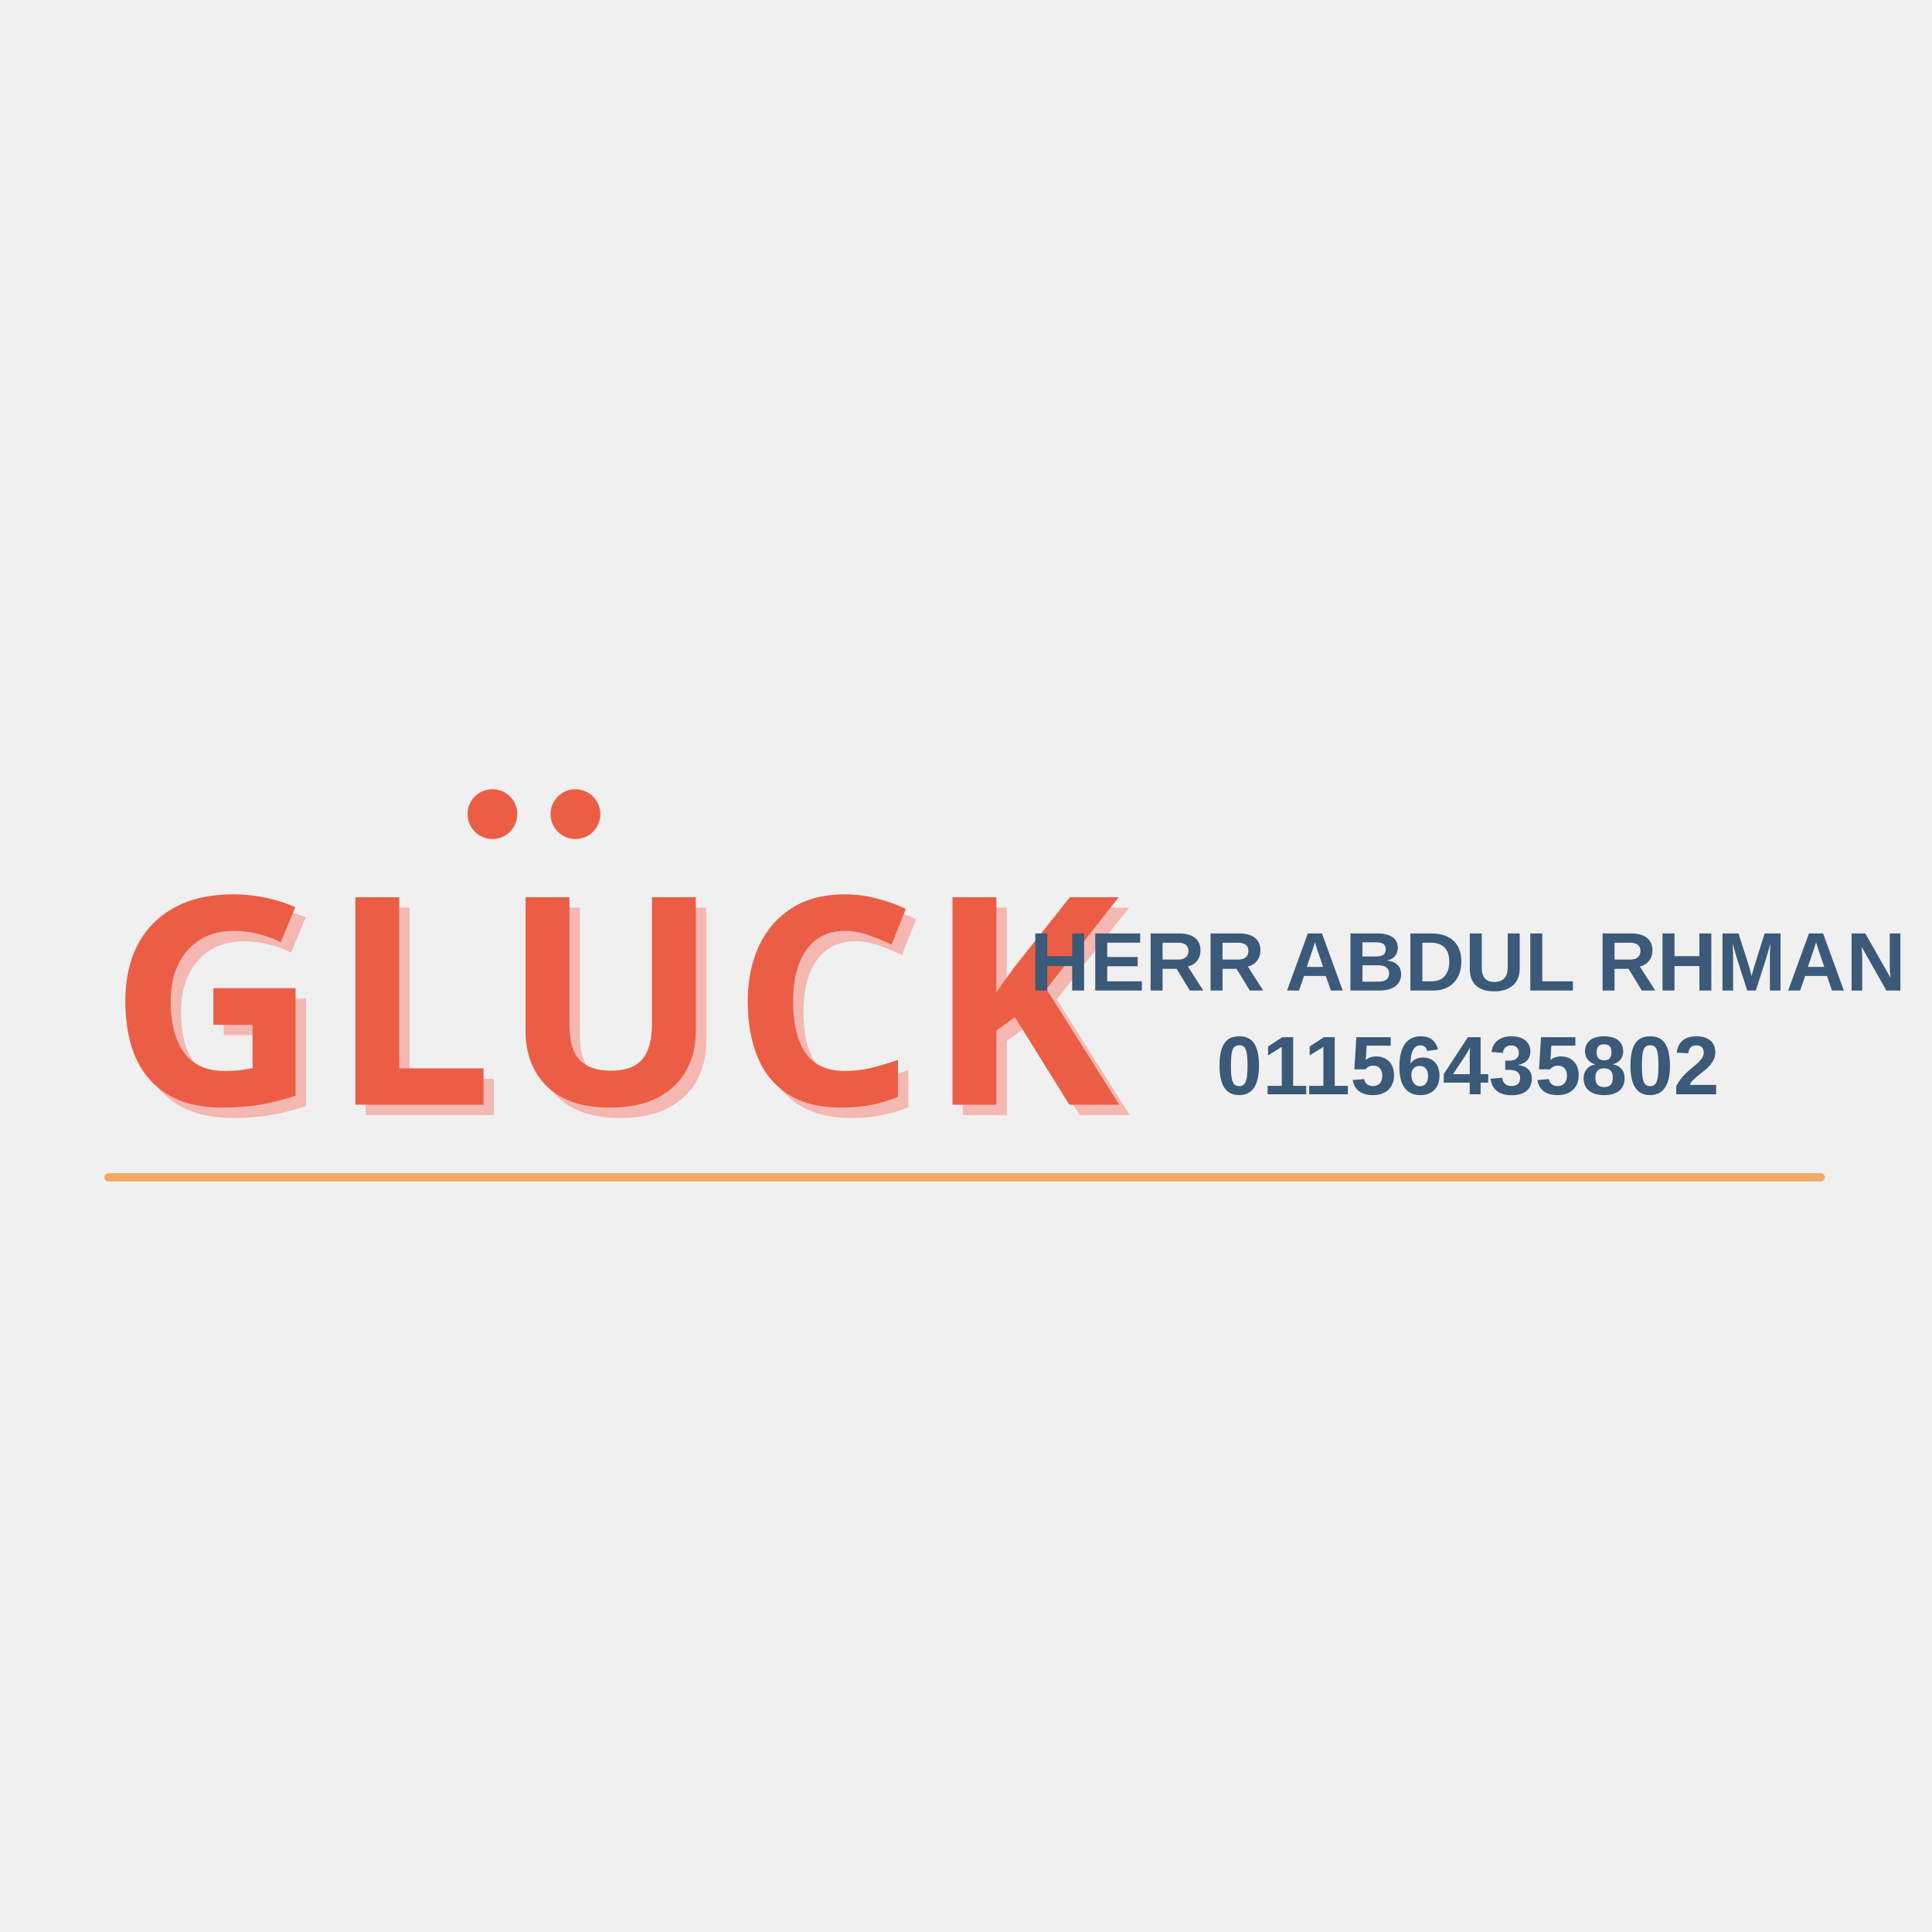
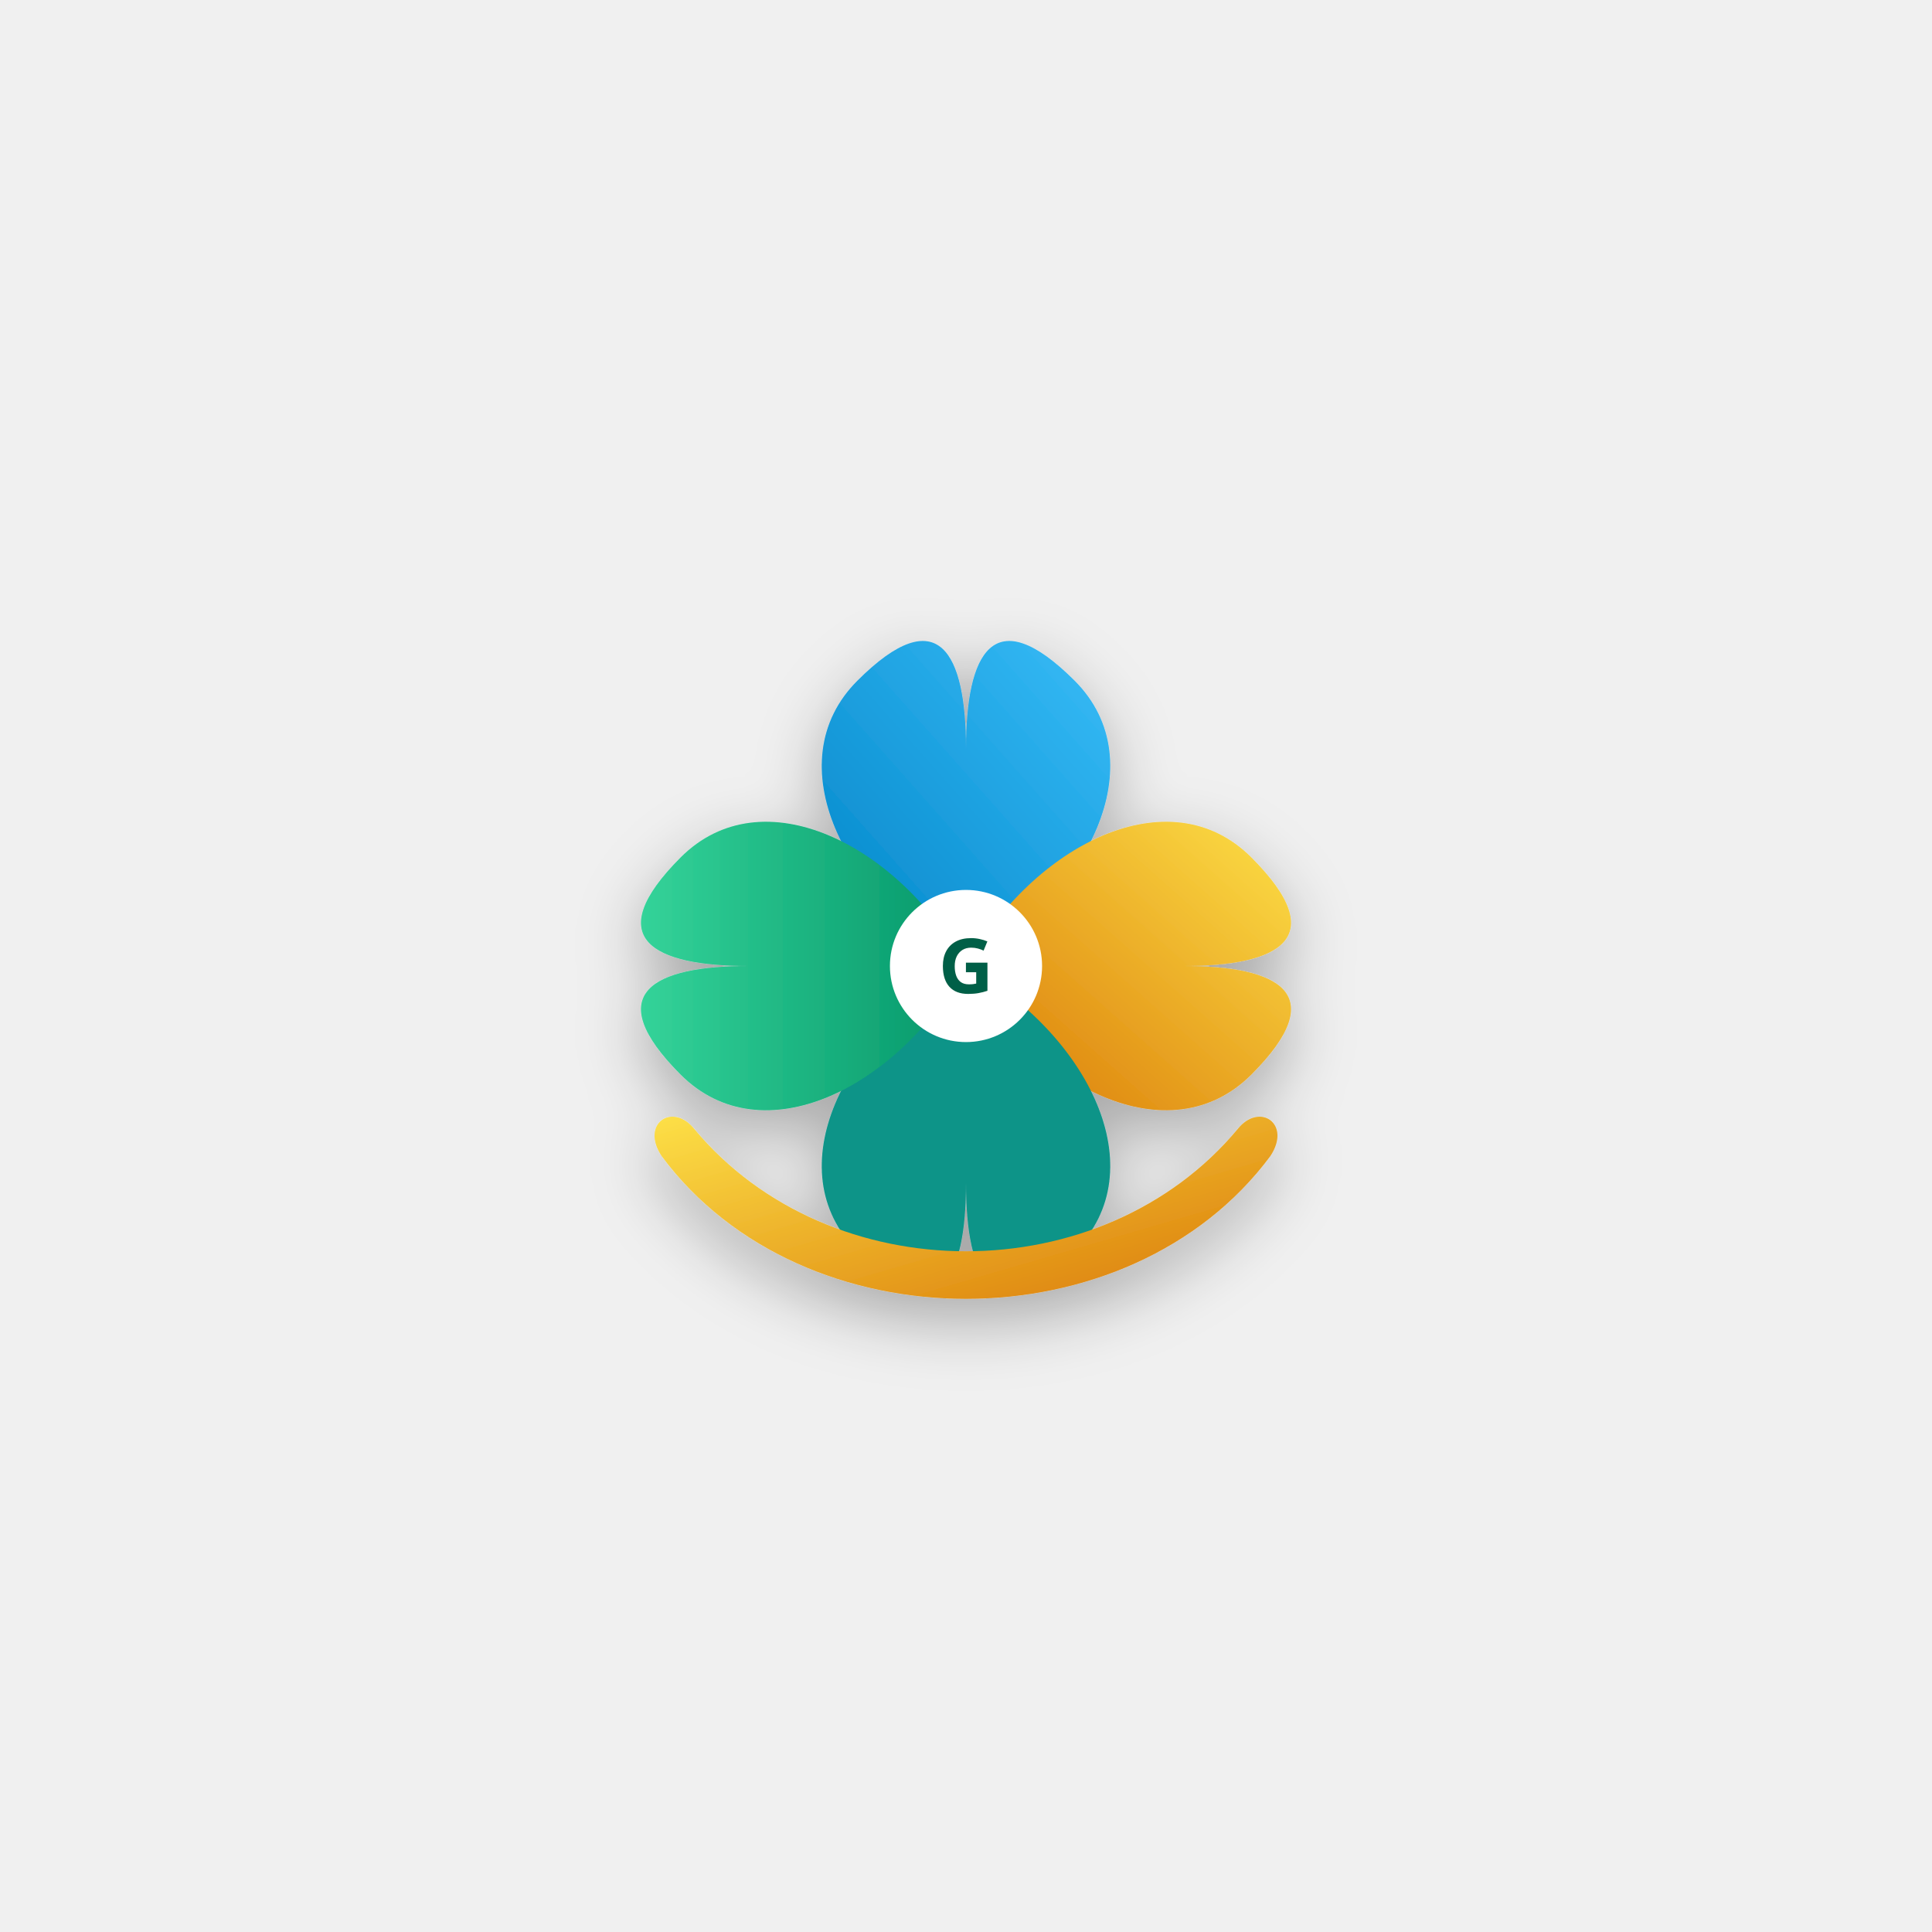
<svg xmlns="http://www.w3.org/2000/svg" viewBox="0 0 512 512" width="512" height="512">
-   <g transform="translate(15, 180) scale(0.55)">
-     <style>
-       .brand-title {
-         font-family: 'Arial Black', Impact, sans-serif;
-         font-size: 140px;
-         fill: #eb5e45;
-         font-weight: 900;
-         letter-spacing: 5px;
-       }
-       .brand-title-shadow {
-         font-family: 'Arial Black', Impact, sans-serif;
-         font-size: 140px;
-         fill: #f5b7b1;
-         font-weight: 900;
-         letter-spacing: 5px;
-       }
-       .umlaut {
-         fill: #eb5e45;
-       }
-       .subtitle {
-         font-family: 'Arial', sans-serif;
-         font-size: 40px;
-         fill: #3b5978;
-         font-weight: bold;
-       }
-       .line {
-         stroke: #f3a968;
-         stroke-width: 4;
-         stroke-linecap: round;
-       }
-     </style>
-     <text x="30" y="210" class="brand-title-shadow">GLUCK</text>
-     <text x="25" y="205" class="brand-title">GLUCK</text>
-     <circle cx="210" cy="65" r="12" class="umlaut" />
-     <circle cx="250" cy="65" r="12" class="umlaut" />
-     <text x="680" y="150" class="subtitle" text-anchor="middle">HERR ABDUL RHMAN</text>
-     <text x="680" y="200" class="subtitle" text-anchor="middle">01156435802</text>
-     <line x1="25" y1="240" x2="850" y2="240" class="line" />
+   <defs>
+     <linearGradient id="fgGoldRibbon" x1="0%" y1="0%" x2="100%" y2="100%">
+       <stop offset="0%" stop-color="#FDE047" />
+       <stop offset="100%" stop-color="#D97706" />
+     </linearGradient>
+     <linearGradient id="fgCyanLeaf" x1="0%" y1="100%" x2="100%" y2="0%">
+       <stop offset="0%" stop-color="#0284C7" />
+       <stop offset="100%" stop-color="#38BDF8" />
+     </linearGradient>
+     <linearGradient id="fgGreenLeaf" x1="0%" y1="100%" x2="0%" y2="0%">
+       <stop offset="0%" stop-color="#059669" />
+       <stop offset="100%" stop-color="#34D399" />
+     </linearGradient>
+     <filter id="fgShadow" x="-20%" y="-20%" width="140%" height="140%">
+       <feDropShadow dx="0" dy="8" stdDeviation="12" flood-color="#000000" flood-opacity="0.3" />
+     </filter>
+   </defs>
+   <g filter="url(#fgShadow)" transform="translate(256, 256) scale(0.72)">
+     <path d="M 0 0 C -45 -25, -70 -75, -40 -105 C -10 -135, 0 -115, 0 -80 C 0 -115, 10 -135, 40 -105 C 70 -75, 45 -25, 0 0 Z" fill="url(#fgCyanLeaf)" />
+     <g transform="rotate(90)">
+       <path d="M 0 0 C -45 -25, -70 -75, -40 -105 C -10 -135, 0 -115, 0 -80 C 0 -115, 10 -135, 40 -105 C 70 -75, 45 -25, 0 0 Z" fill="url(#fgGoldRibbon)" />
+     </g>
+     <g transform="rotate(180)">
+       <path d="M 0 0 C -45 -25, -70 -75, -40 -105 C -10 -135, 0 -115, 0 -80 C 0 -115, 10 -135, 40 -105 C 70 -75, 45 -25, 0 0 Z" fill="#0D9488" />
+     </g>
+     <g transform="rotate(270)">
+       <path d="M 0 0 C -45 -25, -70 -75, -40 -105 C -10 -135, 0 -115, 0 -80 C 0 -115, 10 -135, 40 -105 C 70 -75, 45 -25, 0 0 Z" fill="url(#fgGreenLeaf)" />
+     </g>
+     <circle cx="0" cy="0" r="28" fill="#FFFFFF" />
+     <text x="0" y="10" text-anchor="middle" font-family="'Montserrat', 'Poppins', sans-serif" font-size="28px" font-weight="900" fill="#065F46">G</text>
+     <path d="M -100 60 C -50 120, 50 120, 100 60 C 108 50, 120 58, 112 70 C 60 140, -60 140, -112 70 C -120 58, -108 50, -100 60 Z" fill="url(#fgGoldRibbon)" />
  </g>
</svg>
